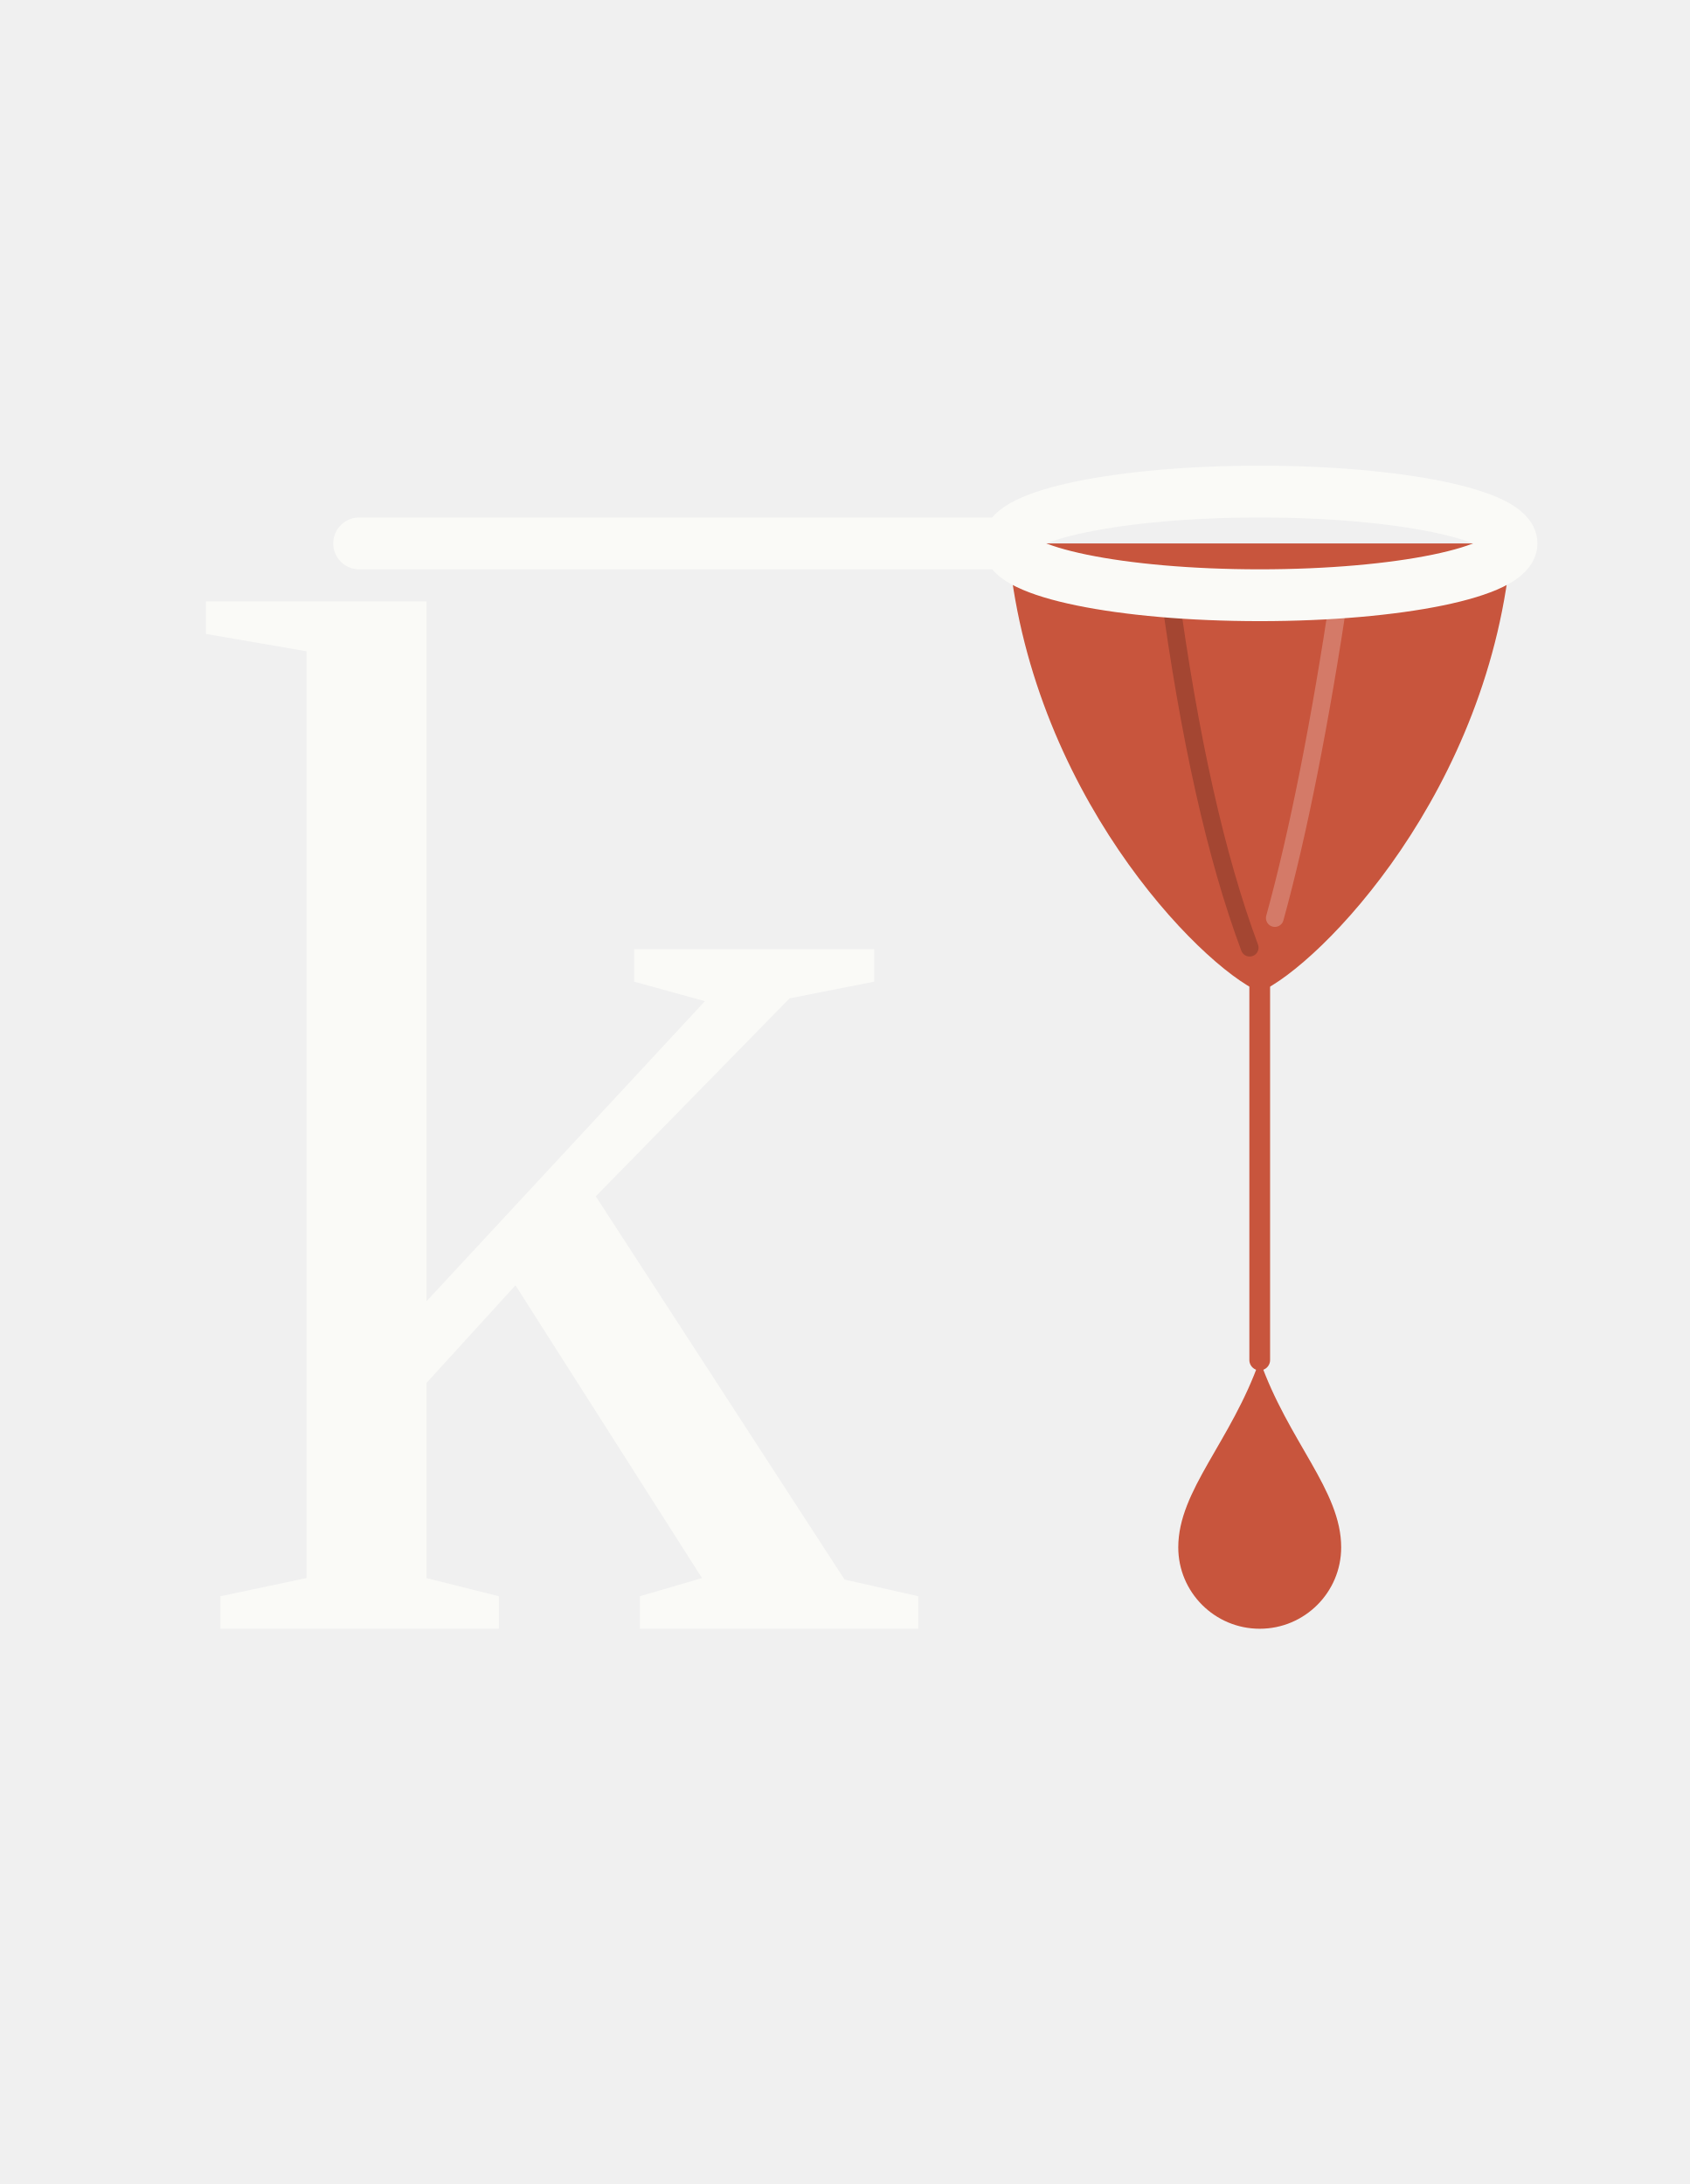
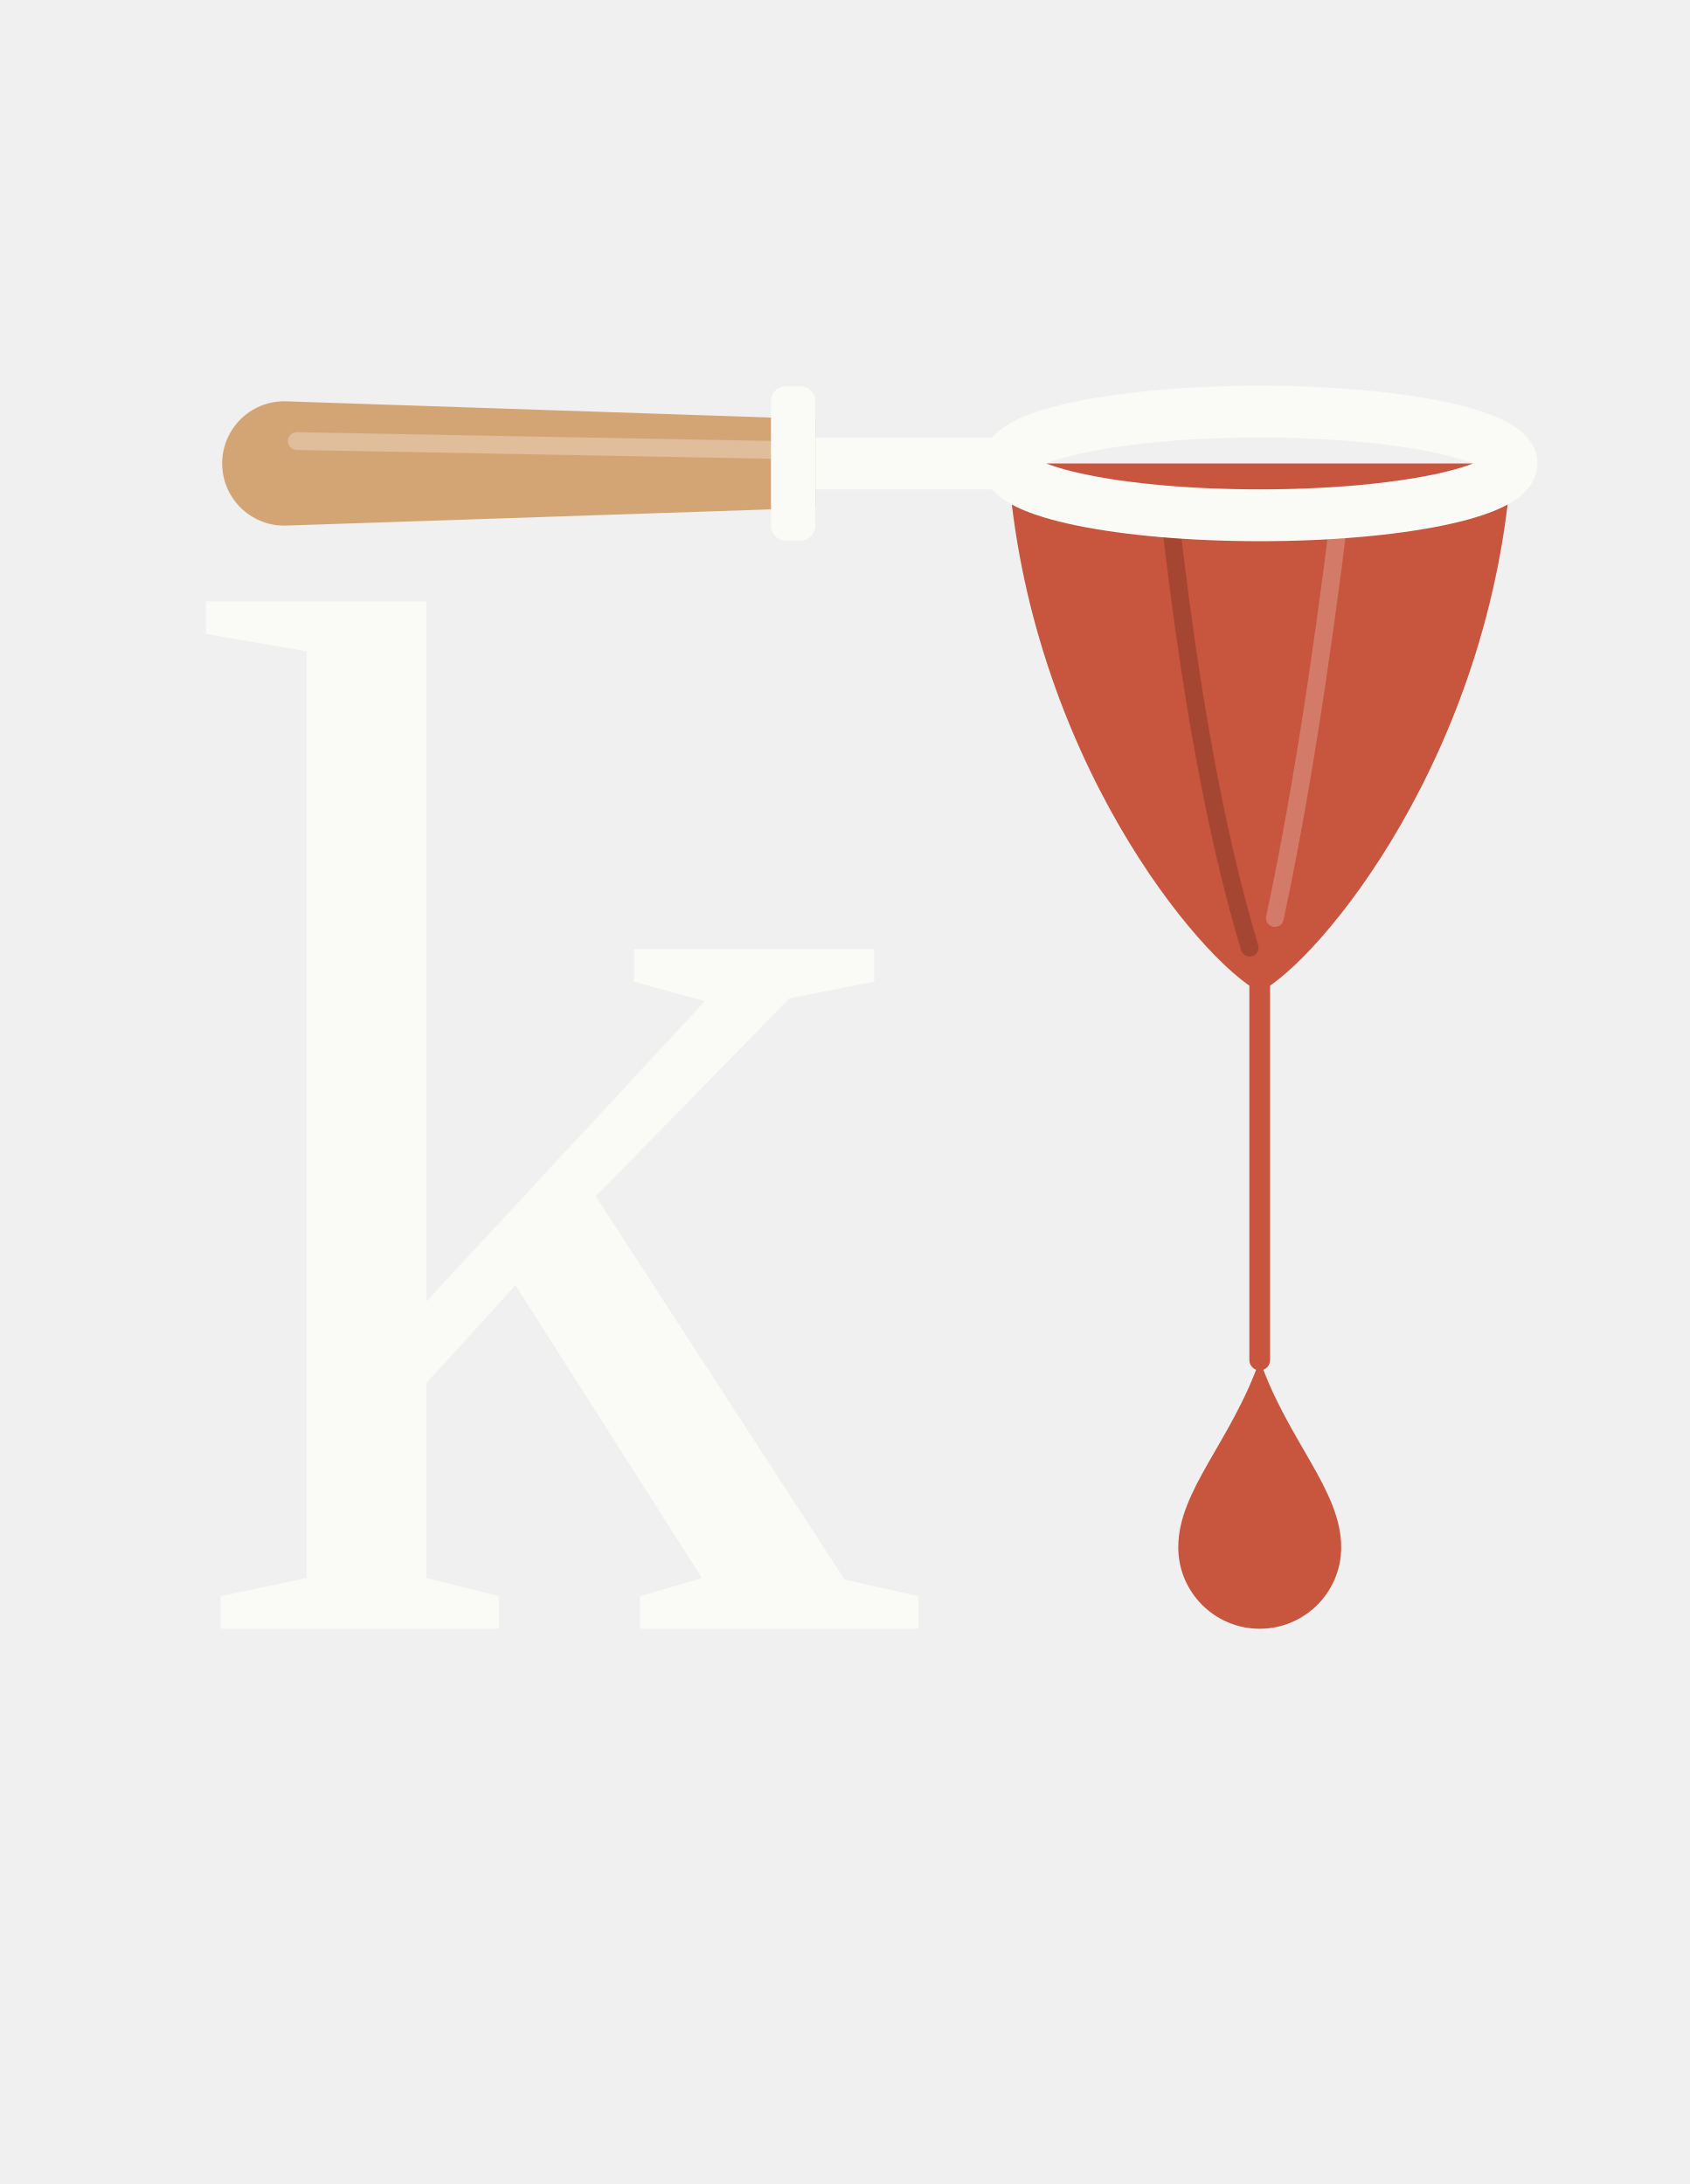
<svg xmlns="http://www.w3.org/2000/svg" id="s" width="228.109" height="295" viewBox="36 200 228.109 295">
  <text id="t" x="60" y="420" font-size="200" fill="#FAFAF7" letter-spacing="-4">k</text>
  <g id="art">
-     <path d="M84.5 273.4 H172.109" stroke="#FAFAF7" stroke-width="7" stroke-linecap="round" fill="none" />
-     <path d="M172.109 273.4 C174.829 306.73 197.949 330.364 206.109 334 C214.269 330.364 237.389 306.73 240.109 273.4 Z" fill="#C8553D" />
-     <path d="M193.869 279.4 Q197.949 309.76 204.749 328" stroke="#000" stroke-opacity=".18" stroke-width="2.4" fill="none" stroke-linecap="round" />
-     <path d="M216.989 279.4 Q212.909 306.73 208.149 324" stroke="#fff" stroke-opacity=".22" stroke-width="2.4" fill="none" stroke-linecap="round" />
-     <ellipse cx="206.109" cy="273.4" rx="34" ry="7" fill="none" stroke="#FAFAF7" stroke-width="7" />
+     <path d="M146.109 262.6 H172.109" stroke="#FAFAF7" stroke-width="7" stroke-linecap="round" />
+     <path d="M74.4 254.2 L146.109 256.6 L146.109 268.6 L74.4 271 A8.4 8.4 0 0 1 74.4 254.2 Z" fill="#D4A574" />
+     <path d="M76.08 259.576 L142.109 260.8" stroke="#fff" stroke-opacity=".28" stroke-width="2.4" stroke-linecap="round" />
+     <rect x="140.109" y="252.184" width="6" height="20.832" rx="2" fill="#FAFAF7" />
+     <path d="M172.109 262.6 C174.829 301.87 197.949 329.716 206.109 334 C214.269 329.716 237.389 301.87 240.109 262.6 Z" fill="#C8553D" />
+     <path d="M193.869 268.6 Q197.949 305.44 204.749 328" stroke="#000" stroke-opacity=".18" stroke-width="2.4" fill="none" stroke-linecap="round" />
+     <path d="M216.989 268.6 Q212.909 301.87 208.149 324" stroke="#fff" stroke-opacity=".22" stroke-width="2.4" fill="none" stroke-linecap="round" />
+     <ellipse cx="206.109" cy="262.6" rx="34" ry="7" fill="none" stroke="#FAFAF7" stroke-width="7" />
    <path d="M206.109 332 V383.7" stroke="#C8553D" stroke-width="2.8" stroke-linecap="round" />
    <path d="M206.109 383.7 C202.259 394.7 195.109 401.3 195.109 409 a11 11 0 0 0 22 0 C217.109 401.3 209.959 394.7 206.109 383.7 Z" fill="#C8553D" />
  </g>
</svg>
